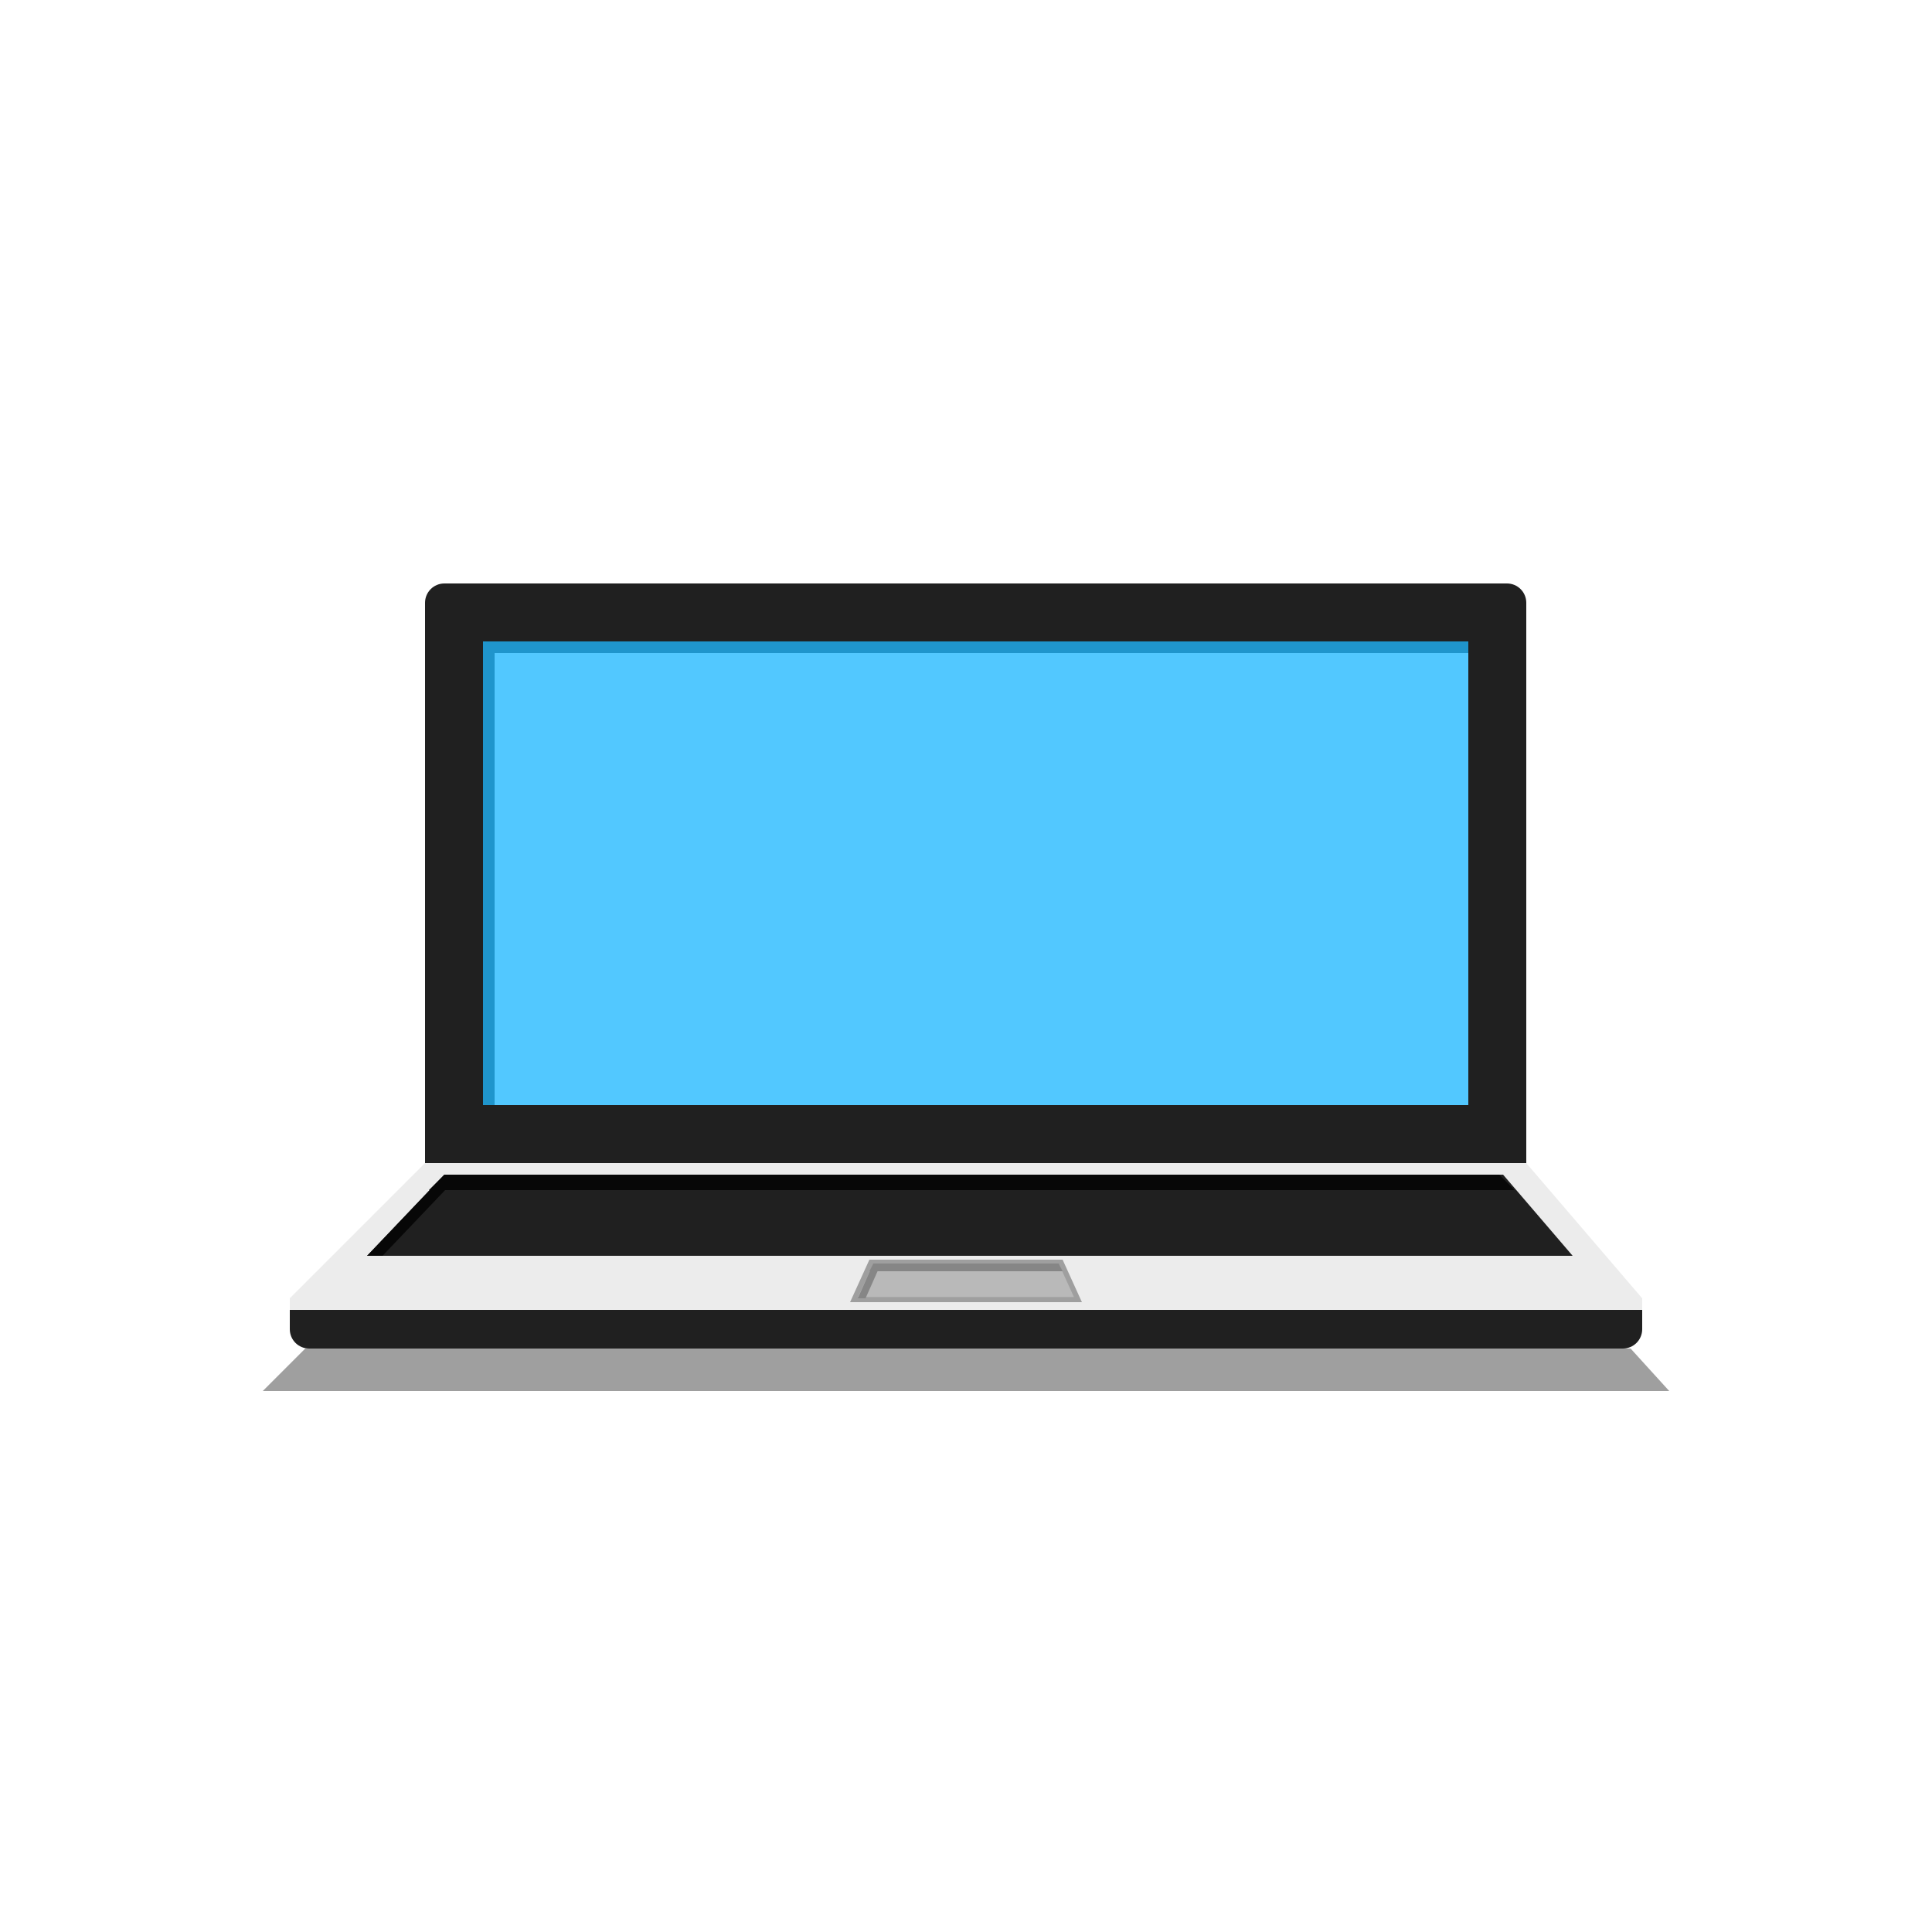
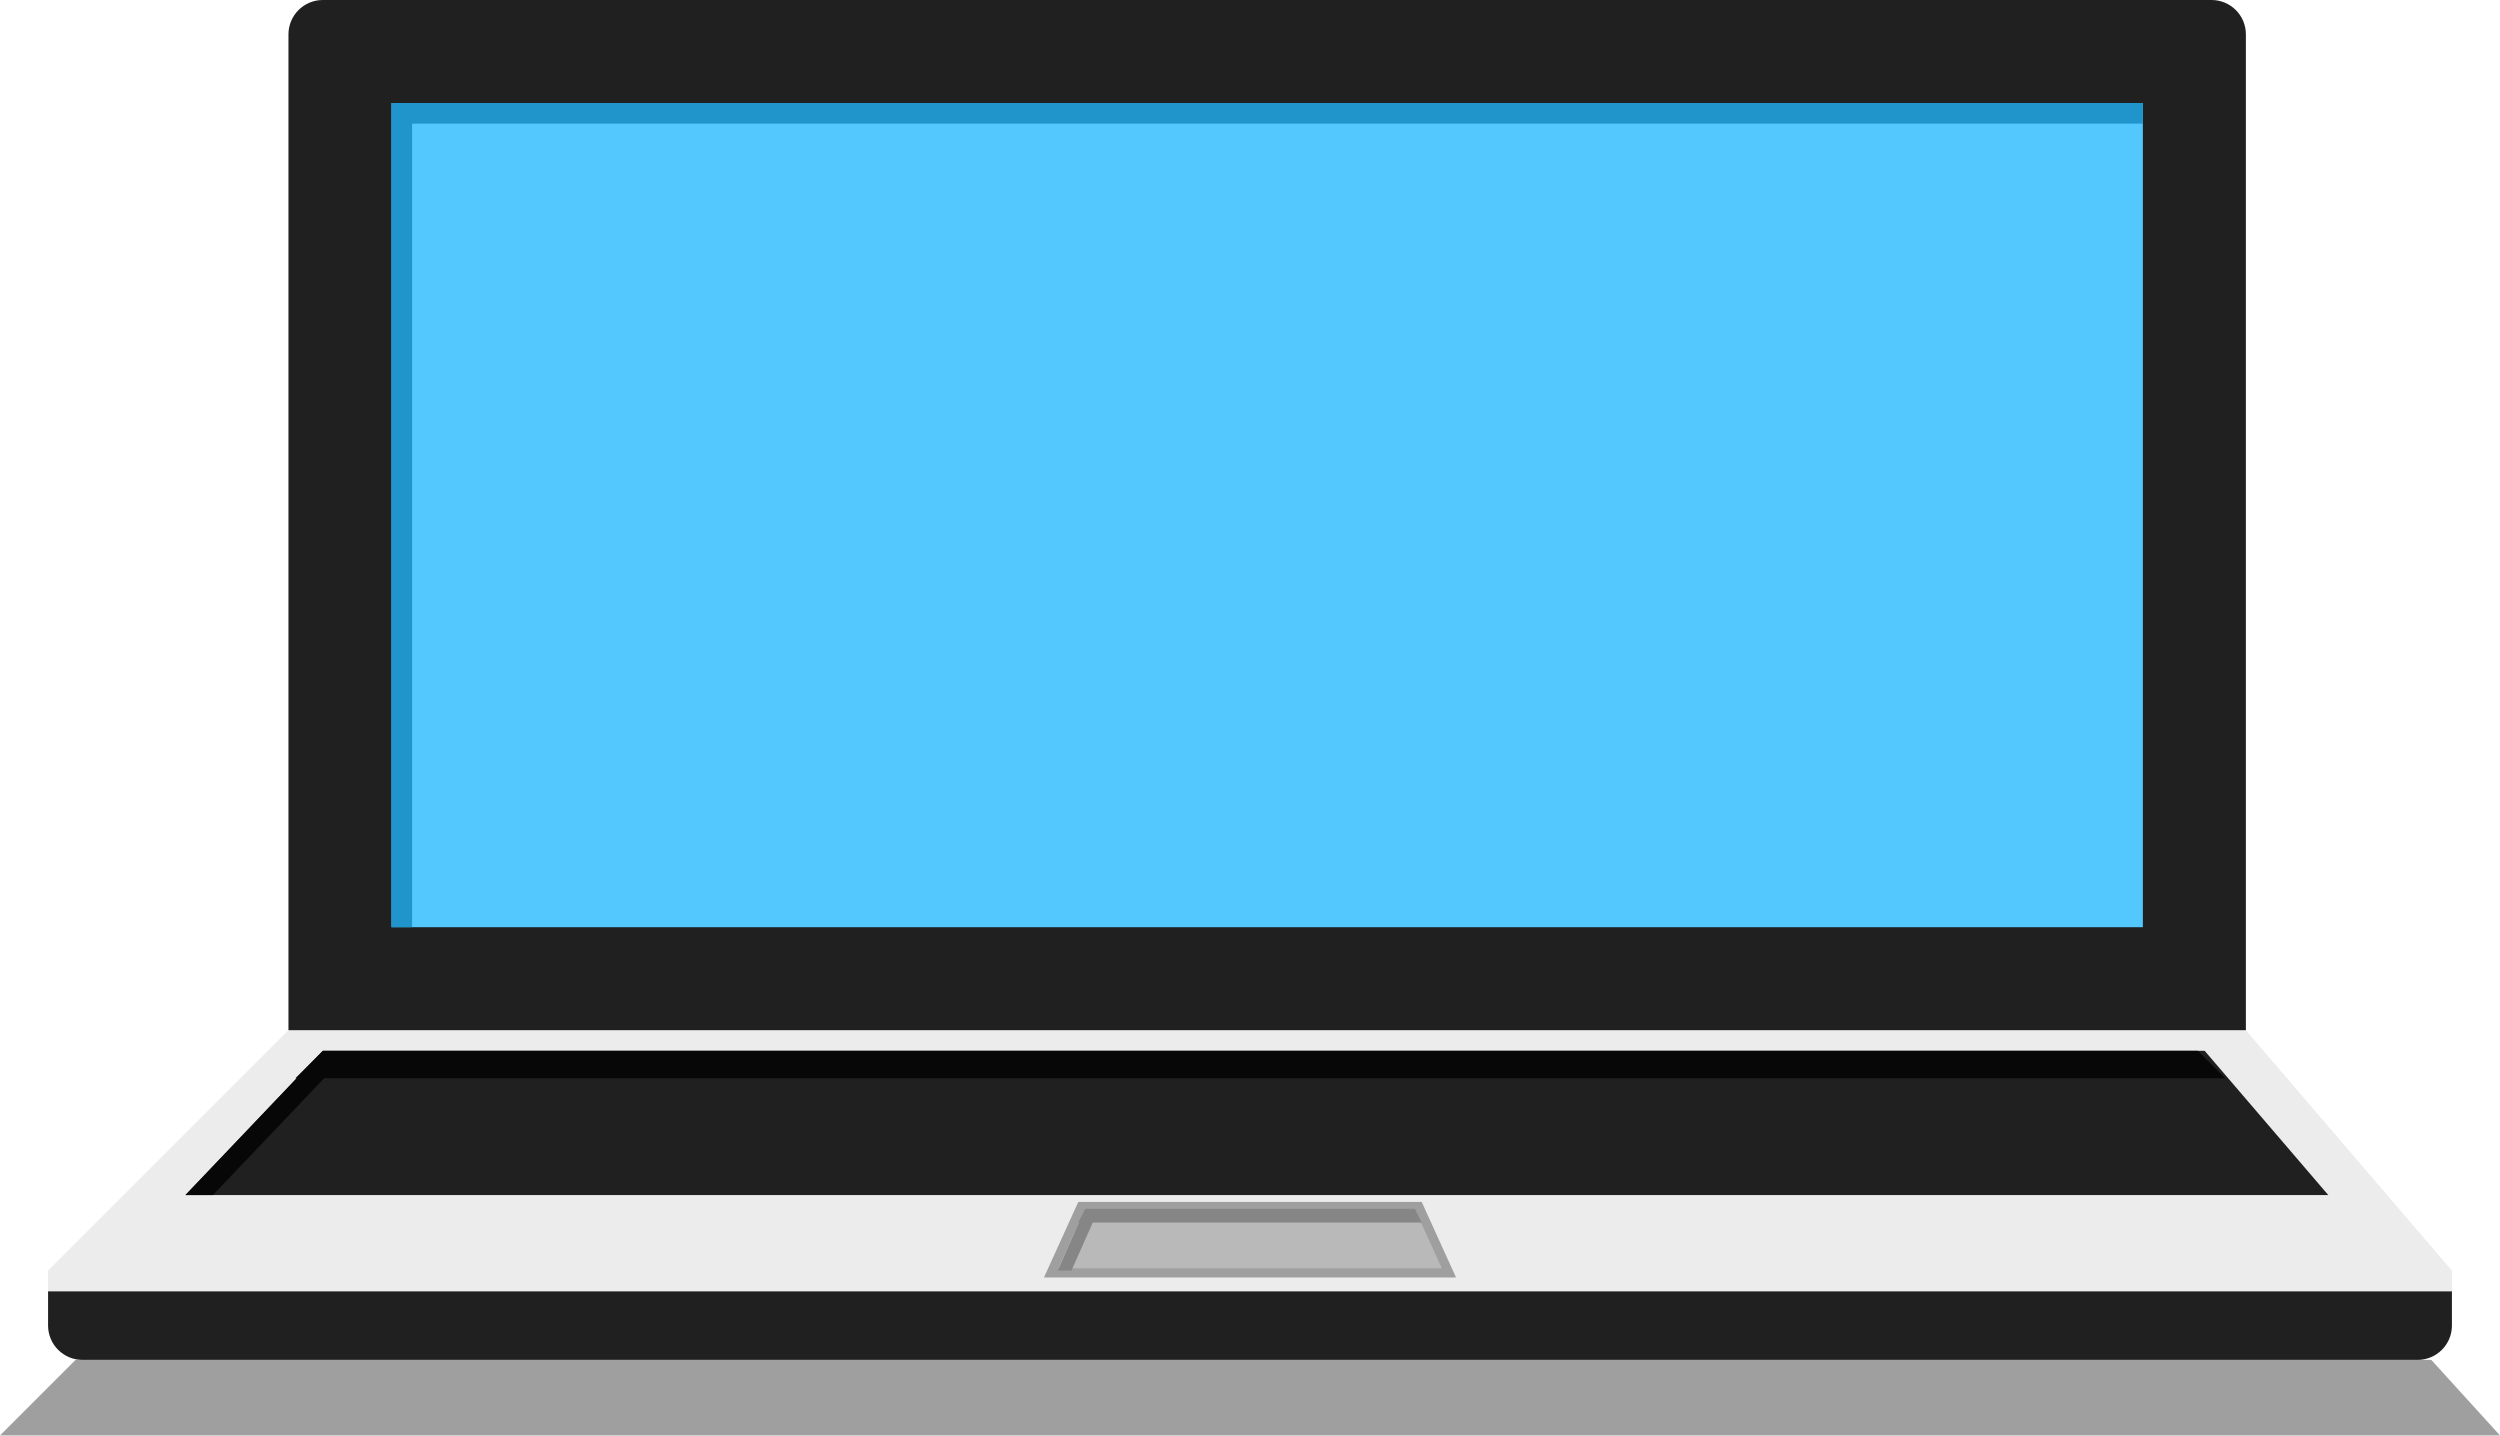
- <svg xmlns="http://www.w3.org/2000/svg" version="1.2" baseProfile="tiny" id="laptop_1_" x="0px" y="0px" viewBox="0 0 375 375" xml:space="preserve">
+ <svg xmlns="http://www.w3.org/2000/svg" version="1.2" baseProfile="tiny" id="laptop_1_" x="0px" y="0px" viewBox="0 0 273 156.75" xml:space="preserve">
  <g id="base_1_">
    <g id="laptopShadow">
-       <polygon fill-rule="evenodd" fill="#9F9F9F" points="316.5,261.75 59.25,261.75 51,270 324,270   " />
+       <polygon fill-rule="evenodd" fill="#9F9F9F" points="265.5,148.5 8.25,148.5 0,156.75 273,156.75   " />
    </g>
    <g id="laptopBase">
-       <path fill-rule="evenodd" fill="#202020" d="M56.25,254.25V258c0,2.071,1.679,3.75,3.75,3.75h255c2.071,0,3.75-1.679,3.75-3.75    v-3.75H56.25z" />
+       <path fill-rule="evenodd" fill="#202020" d="M5.25,141v3.75c0,2.071,1.679,3.75,3.75,3.75h255c2.071,0,3.75-1.679,3.75-3.75V141    H5.25z" />
    </g>
    <g id="keyboardFrame">
-       <polygon fill-rule="evenodd" fill="#ECECEC" points="296.25,225.75 82.5,225.75 56.25,252 56.25,254.25 318.75,254.25 318.75,252       " />
+       <polygon fill-rule="evenodd" fill="#ECECEC" points="245.25,112.5 31.5,112.5 5.25,138.75 5.25,141 267.75,141 267.75,138.75       " />
    </g>
    <g id="touchPad">
      <g>
-         <polygon fill-rule="evenodd" fill="#B9B9B9" points="165.776,252.25 169.072,245 205.928,245 209.224,252.25    " />
+         <polygon fill-rule="evenodd" fill="#B9B9B9" points="114.776,139 118.072,131.75 154.928,131.75 158.224,139    " />
      </g>
      <g>
-         <path fill="#9F9F9F" d="M205.606,245.5l2.841,6.25h-41.894l2.841-6.25H205.606 M206.25,244.5h-37.5l-3.75,8.25h45L206.25,244.5     L206.25,244.5z" />
+         <path fill="#9F9F9F" d="M154.606,132.25l2.841,6.25h-41.894l2.841-6.25H154.606 M155.25,131.25h-37.5L114,139.5h45L155.25,131.25     L155.25,131.25z" />
      </g>
    </g>
    <g id="touchPadShadow">
-       <polygon fill-rule="evenodd" fill="#868686" points="205.5,245.25 171,245.25 169.5,245.25 168.75,246.75 168.833,246.75     166.5,252 168,252 170.333,246.75 206.25,246.75   " />
+       <polygon fill-rule="evenodd" fill="#868686" points="154.5,132 120,132 118.5,132 117.75,133.5 117.833,133.5 115.5,138.75     117,138.75 119.333,133.5 155.25,133.5   " />
    </g>
    <g id="keyboard">
-       <polygon fill-rule="evenodd" fill="#202020" points="291.75,228 86.25,228 71.25,243.75 305.25,243.75   " />
+       <polygon fill-rule="evenodd" fill="#202020" points="240.75,114.75 35.25,114.75 20.25,130.5 254.25,130.5   " />
    </g>
    <g id="keyboardShadow">
-       <polygon fill="#070707" points="294,231 291,228 89.25,228 86.25,228 83.25,231 83.393,231 71.25,243.75 74.25,243.75 86.393,231       " />
+       <polygon fill="#070707" points="243,117.75 240,114.75 38.25,114.75 35.25,114.75 32.25,117.75 32.393,117.75 20.25,130.5     23.25,130.5 35.393,117.75   " />
    </g>
  </g>
  <g id="top_1_">
    <g id="screenFrame">
-       <path fill-rule="evenodd" fill="#202020" d="M292.5,113.25H86.25c-2.071,0-3.75,1.679-3.75,3.75v108.75h213.75V117    C296.25,114.929,294.571,113.25,292.5,113.25z" />
+       <path fill-rule="evenodd" fill="#202020" d="M241.5,0H35.25c-2.071,0-3.75,1.679-3.75,3.75V112.5h213.75V3.75    C245.25,1.679,243.571,0,241.5,0z" />
    </g>
    <g id="screen">
-       <rect x="93.75" y="124.5" fill-rule="evenodd" fill="#52C8FF" width="191.25" height="90" />
+       <rect x="42.75" y="11.25" fill-rule="evenodd" fill="#52C8FF" width="191.25" height="90" />
    </g>
    <g id="screenShadow">
-       <polygon fill-rule="evenodd" fill="#1F95CC" points="93.75,124.5 93.75,214.5 96,214.5 96,126.75 285,126.75 285,124.5   " />
+       <polygon fill-rule="evenodd" fill="#1F95CC" points="42.75,11.25 42.75,101.25 45,101.25 45,13.5 234,13.5 234,11.25   " />
    </g>
  </g>
</svg>
